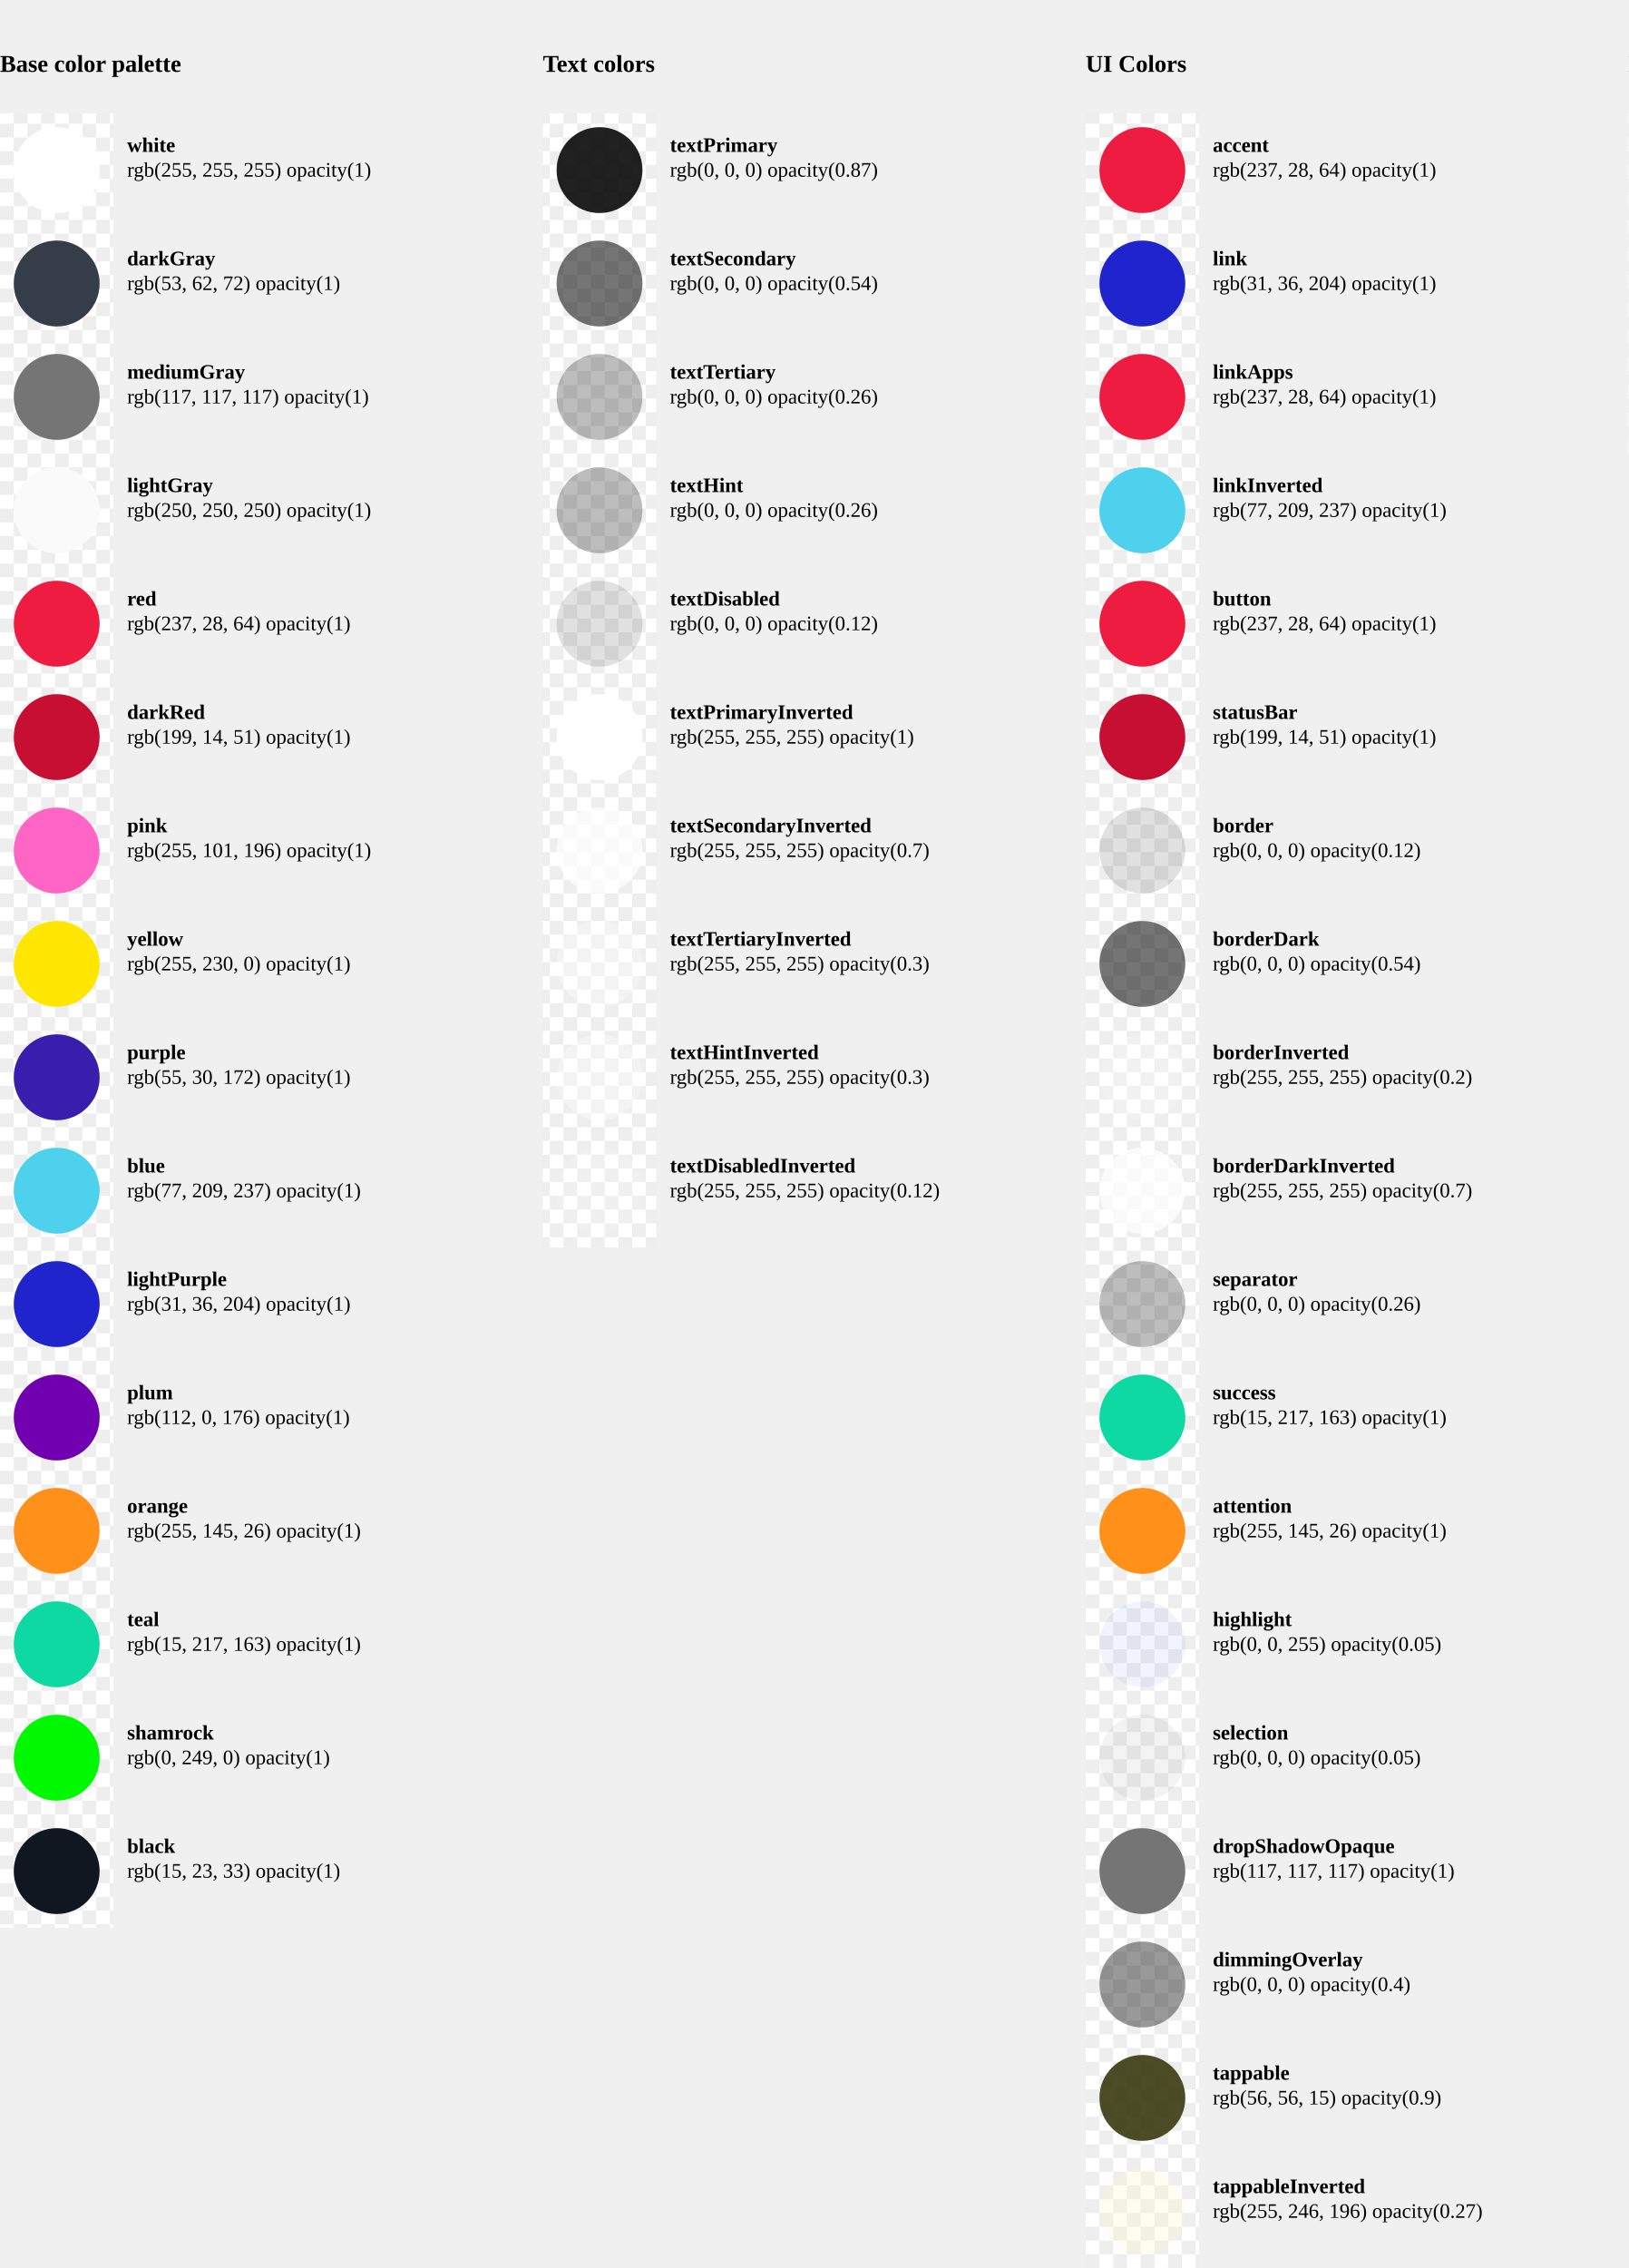
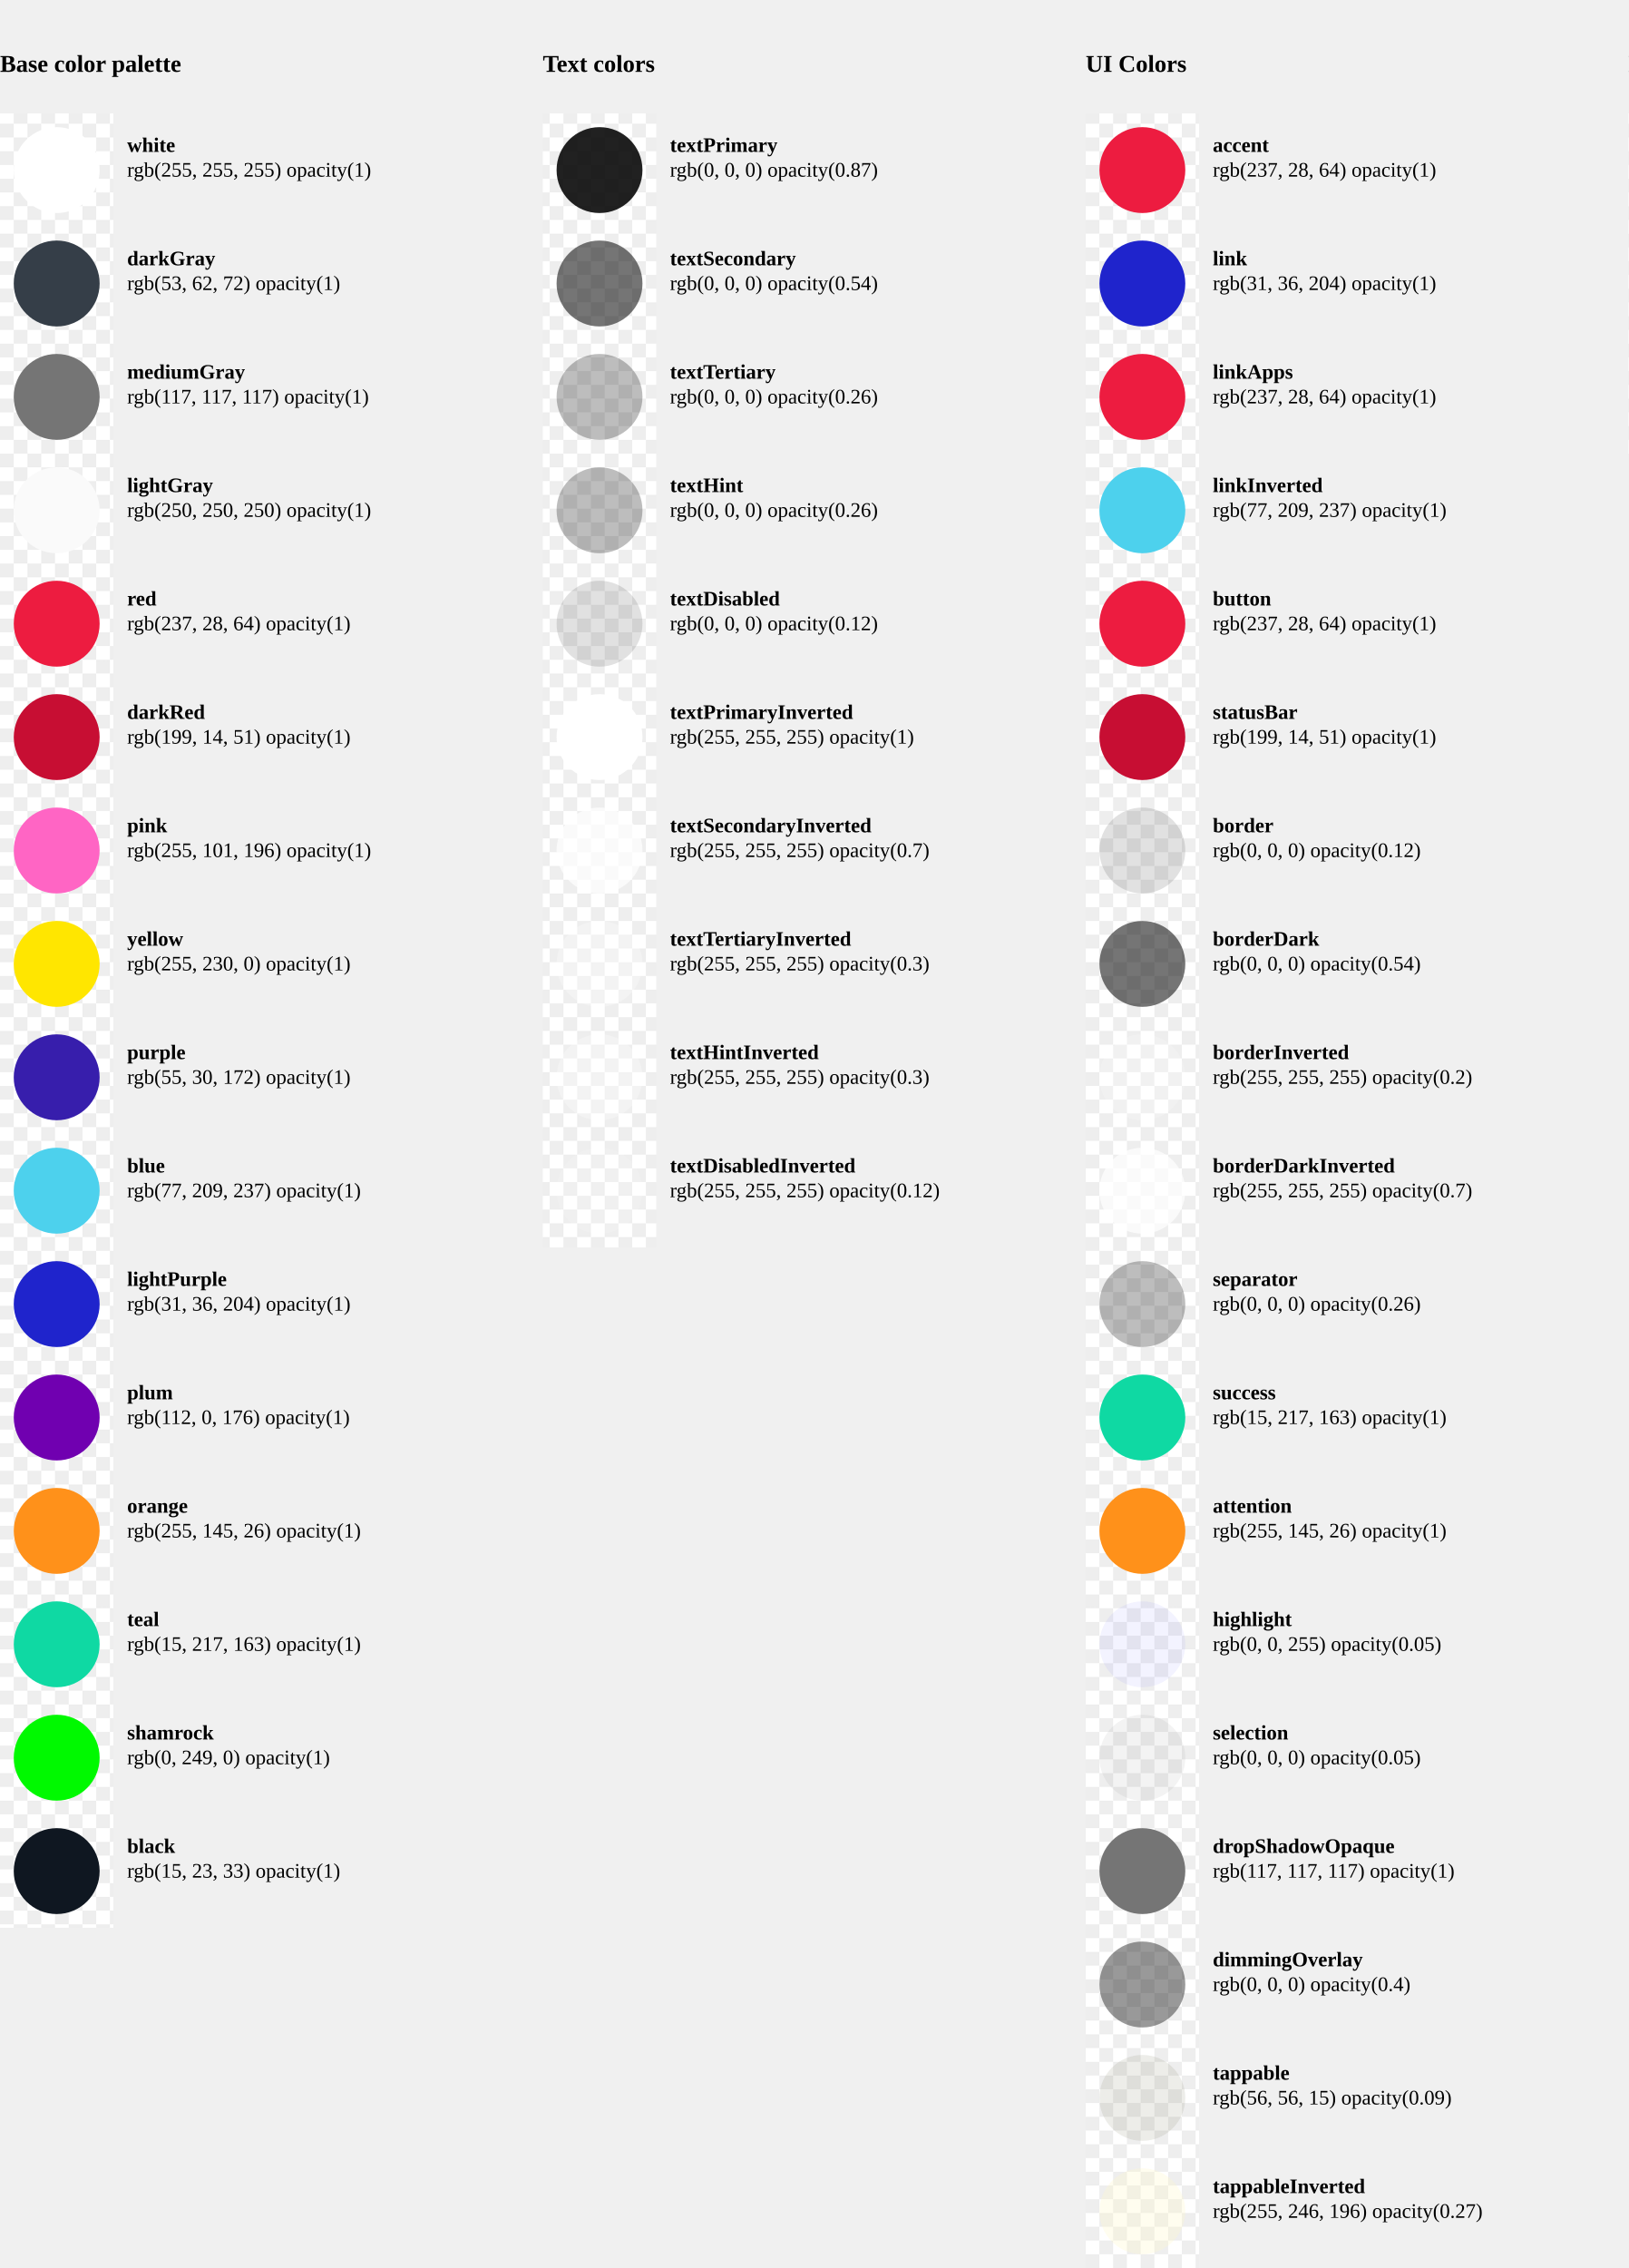
<svg xmlns="http://www.w3.org/2000/svg" version="1.1" id="Meetup_Swatches" x="0px" y="0px" width="948" height="1320" viewBox="0 0 948 1320" xml:space="preserve">
  <defs>
    <pattern id="dark_grid" width="16" height="16" patternUnits="userSpaceOnUse">
      <rect fill="#111" x="0" y="0" width="8" height="8" />
      <rect fill="#222" x="8" y="0" width="8" height="8" />
      <rect fill="#222" x="0" y="8" width="8" height="8" />
      <rect fill="#111" x="8" y="8" width="8" height="8" />
    </pattern>
    <pattern id="light_grid" width="16" height="16" patternUnits="userSpaceOnUse">
      <rect fill="#fff" x="0" y="0" width="8" height="8" />
      <rect fill="#eee" x="8" y="0" width="8" height="8" />
      <rect fill="#eee" x="0" y="8" width="8" height="8" />
      <rect fill="#fff" x="8" y="8" width="8" height="8" />
    </pattern>
  </defs>
  <text x="0" y="25" font-size="14">
    <tspan x="0" dy="1.2em" font-weight="bold">Base color palette</tspan>
    <tspan x="0" dy="1.2em" />
  </text>
  <rect fill="url(#light_grid)" x="0" y="66" width="66" height="1056" />
  <circle cx="33" cy="99" r="25" fill="rgb(255, 255, 255)" opacity="1" />
  <text x="74" y="74" font-size="12">
    <tspan x="74" dy="1.2em" font-weight="bold">white</tspan>
    <tspan x="74" dy="1.2em">rgb(255, 255, 255) opacity(1)</tspan>
  </text>
  <circle cx="33" cy="165" r="25" fill="rgb(53, 62, 72)" opacity="1" />
  <text x="74" y="140" font-size="12">
    <tspan x="74" dy="1.2em" font-weight="bold">darkGray</tspan>
    <tspan x="74" dy="1.2em">rgb(53, 62, 72) opacity(1)</tspan>
  </text>
  <circle cx="33" cy="231" r="25" fill="rgb(117, 117, 117)" opacity="1" />
  <text x="74" y="206" font-size="12">
    <tspan x="74" dy="1.2em" font-weight="bold">mediumGray</tspan>
    <tspan x="74" dy="1.2em">rgb(117, 117, 117) opacity(1)</tspan>
  </text>
  <circle cx="33" cy="297" r="25" fill="rgb(250, 250, 250)" opacity="1" />
  <text x="74" y="272" font-size="12">
    <tspan x="74" dy="1.2em" font-weight="bold">lightGray</tspan>
    <tspan x="74" dy="1.2em">rgb(250, 250, 250) opacity(1)</tspan>
  </text>
  <circle cx="33" cy="363" r="25" fill="rgb(237, 28, 64)" opacity="1" />
  <text x="74" y="338" font-size="12">
    <tspan x="74" dy="1.2em" font-weight="bold">red</tspan>
    <tspan x="74" dy="1.2em">rgb(237, 28, 64) opacity(1)</tspan>
  </text>
  <circle cx="33" cy="429" r="25" fill="rgb(199, 14, 51)" opacity="1" />
  <text x="74" y="404" font-size="12">
    <tspan x="74" dy="1.2em" font-weight="bold">darkRed</tspan>
    <tspan x="74" dy="1.2em">rgb(199, 14, 51) opacity(1)</tspan>
  </text>
  <circle cx="33" cy="495" r="25" fill="rgb(255, 101, 196)" opacity="1" />
  <text x="74" y="470" font-size="12">
    <tspan x="74" dy="1.2em" font-weight="bold">pink</tspan>
    <tspan x="74" dy="1.2em">rgb(255, 101, 196) opacity(1)</tspan>
  </text>
  <circle cx="33" cy="561" r="25" fill="rgb(255, 230, 0)" opacity="1" />
  <text x="74" y="536" font-size="12">
    <tspan x="74" dy="1.2em" font-weight="bold">yellow</tspan>
    <tspan x="74" dy="1.2em">rgb(255, 230, 0) opacity(1)</tspan>
  </text>
  <circle cx="33" cy="627" r="25" fill="rgb(55, 30, 172)" opacity="1" />
  <text x="74" y="602" font-size="12">
    <tspan x="74" dy="1.2em" font-weight="bold">purple</tspan>
    <tspan x="74" dy="1.2em">rgb(55, 30, 172) opacity(1)</tspan>
  </text>
  <circle cx="33" cy="693" r="25" fill="rgb(77, 209, 237)" opacity="1" />
  <text x="74" y="668" font-size="12">
    <tspan x="74" dy="1.2em" font-weight="bold">blue</tspan>
    <tspan x="74" dy="1.2em">rgb(77, 209, 237) opacity(1)</tspan>
  </text>
  <circle cx="33" cy="759" r="25" fill="rgb(31, 36, 204)" opacity="1" />
  <text x="74" y="734" font-size="12">
    <tspan x="74" dy="1.2em" font-weight="bold">lightPurple</tspan>
    <tspan x="74" dy="1.2em">rgb(31, 36, 204) opacity(1)</tspan>
  </text>
  <circle cx="33" cy="825" r="25" fill="rgb(112, 0, 176)" opacity="1" />
  <text x="74" y="800" font-size="12">
    <tspan x="74" dy="1.2em" font-weight="bold">plum</tspan>
    <tspan x="74" dy="1.2em">rgb(112, 0, 176) opacity(1)</tspan>
  </text>
  <circle cx="33" cy="891" r="25" fill="rgb(255, 145, 26)" opacity="1" />
  <text x="74" y="866" font-size="12">
    <tspan x="74" dy="1.2em" font-weight="bold">orange</tspan>
    <tspan x="74" dy="1.2em">rgb(255, 145, 26) opacity(1)</tspan>
  </text>
  <circle cx="33" cy="957" r="25" fill="rgb(15, 217, 163)" opacity="1" />
  <text x="74" y="932" font-size="12">
    <tspan x="74" dy="1.2em" font-weight="bold">teal</tspan>
    <tspan x="74" dy="1.2em">rgb(15, 217, 163) opacity(1)</tspan>
  </text>
  <circle cx="33" cy="1023" r="25" fill="rgb(0, 249, 0)" opacity="1" />
  <text x="74" y="998" font-size="12">
    <tspan x="74" dy="1.2em" font-weight="bold">shamrock</tspan>
    <tspan x="74" dy="1.2em">rgb(0, 249, 0) opacity(1)</tspan>
  </text>
  <circle cx="33" cy="1089" r="25" fill="rgb(15, 23, 33)" opacity="1" />
  <text x="74" y="1064" font-size="12">
    <tspan x="74" dy="1.2em" font-weight="bold">black</tspan>
    <tspan x="74" dy="1.2em">rgb(15, 23, 33) opacity(1)</tspan>
  </text>
  <text x="316" y="25" font-size="14">
    <tspan x="316" dy="1.2em" font-weight="bold">Text colors</tspan>
    <tspan x="316" dy="1.2em" />
  </text>
  <rect fill="url(#light_grid)" x="316" y="66" width="66" height="660" />
  <circle cx="349" cy="99" r="25" fill="rgb(0, 0, 0)" opacity="0.87" />
  <text x="390" y="74" font-size="12">
    <tspan x="390" dy="1.2em" font-weight="bold">textPrimary</tspan>
    <tspan x="390" dy="1.2em">rgb(0, 0, 0) opacity(0.87)</tspan>
  </text>
  <circle cx="349" cy="165" r="25" fill="rgb(0, 0, 0)" opacity="0.54" />
  <text x="390" y="140" font-size="12">
    <tspan x="390" dy="1.2em" font-weight="bold">textSecondary</tspan>
    <tspan x="390" dy="1.2em">rgb(0, 0, 0) opacity(0.54)</tspan>
  </text>
  <circle cx="349" cy="231" r="25" fill="rgb(0, 0, 0)" opacity="0.26" />
  <text x="390" y="206" font-size="12">
    <tspan x="390" dy="1.2em" font-weight="bold">textTertiary</tspan>
    <tspan x="390" dy="1.2em">rgb(0, 0, 0) opacity(0.26)</tspan>
  </text>
  <circle cx="349" cy="297" r="25" fill="rgb(0, 0, 0)" opacity="0.26" />
  <text x="390" y="272" font-size="12">
    <tspan x="390" dy="1.2em" font-weight="bold">textHint</tspan>
    <tspan x="390" dy="1.2em">rgb(0, 0, 0) opacity(0.26)</tspan>
  </text>
  <circle cx="349" cy="363" r="25" fill="rgb(0, 0, 0)" opacity="0.12" />
  <text x="390" y="338" font-size="12">
    <tspan x="390" dy="1.2em" font-weight="bold">textDisabled</tspan>
    <tspan x="390" dy="1.2em">rgb(0, 0, 0) opacity(0.12)</tspan>
  </text>
  <circle cx="349" cy="429" r="25" fill="rgb(255, 255, 255)" opacity="1" />
  <text x="390" y="404" font-size="12">
    <tspan x="390" dy="1.2em" font-weight="bold">textPrimaryInverted</tspan>
    <tspan x="390" dy="1.2em">rgb(255, 255, 255) opacity(1)</tspan>
  </text>
  <circle cx="349" cy="495" r="25" fill="rgb(255, 255, 255)" opacity="0.7" />
  <text x="390" y="470" font-size="12">
    <tspan x="390" dy="1.2em" font-weight="bold">textSecondaryInverted</tspan>
    <tspan x="390" dy="1.2em">rgb(255, 255, 255) opacity(0.7)</tspan>
  </text>
  <circle cx="349" cy="561" r="25" fill="rgb(255, 255, 255)" opacity="0.3" />
  <text x="390" y="536" font-size="12">
    <tspan x="390" dy="1.2em" font-weight="bold">textTertiaryInverted</tspan>
    <tspan x="390" dy="1.2em">rgb(255, 255, 255) opacity(0.3)</tspan>
  </text>
  <circle cx="349" cy="627" r="25" fill="rgb(255, 255, 255)" opacity="0.3" />
  <text x="390" y="602" font-size="12">
    <tspan x="390" dy="1.2em" font-weight="bold">textHintInverted</tspan>
    <tspan x="390" dy="1.2em">rgb(255, 255, 255) opacity(0.3)</tspan>
  </text>
  <circle cx="349" cy="693" r="25" fill="rgb(255, 255, 255)" opacity="0.12" />
  <text x="390" y="668" font-size="12">
    <tspan x="390" dy="1.2em" font-weight="bold">textDisabledInverted</tspan>
    <tspan x="390" dy="1.2em">rgb(255, 255, 255) opacity(0.12)</tspan>
  </text>
  <text x="632" y="25" font-size="14">
    <tspan x="632" dy="1.2em" font-weight="bold">UI Colors</tspan>
    <tspan x="632" dy="1.2em" />
  </text>
  <rect fill="url(#light_grid)" x="632" y="66" width="66" height="1254" />
  <circle cx="665" cy="99" r="25" fill="rgb(237, 28, 64)" opacity="1" />
  <text x="706" y="74" font-size="12">
    <tspan x="706" dy="1.2em" font-weight="bold">accent</tspan>
    <tspan x="706" dy="1.2em">rgb(237, 28, 64) opacity(1)</tspan>
  </text>
  <circle cx="665" cy="165" r="25" fill="rgb(31, 36, 204)" opacity="1" />
  <text x="706" y="140" font-size="12">
    <tspan x="706" dy="1.2em" font-weight="bold">link</tspan>
    <tspan x="706" dy="1.2em">rgb(31, 36, 204) opacity(1)</tspan>
  </text>
  <circle cx="665" cy="231" r="25" fill="rgb(237, 28, 64)" opacity="1" />
  <text x="706" y="206" font-size="12">
    <tspan x="706" dy="1.2em" font-weight="bold">linkApps</tspan>
    <tspan x="706" dy="1.2em">rgb(237, 28, 64) opacity(1)</tspan>
  </text>
  <circle cx="665" cy="297" r="25" fill="rgb(77, 209, 237)" opacity="1" />
  <text x="706" y="272" font-size="12">
    <tspan x="706" dy="1.2em" font-weight="bold">linkInverted</tspan>
    <tspan x="706" dy="1.2em">rgb(77, 209, 237) opacity(1)</tspan>
  </text>
  <circle cx="665" cy="363" r="25" fill="rgb(237, 28, 64)" opacity="1" />
  <text x="706" y="338" font-size="12">
    <tspan x="706" dy="1.2em" font-weight="bold">button</tspan>
    <tspan x="706" dy="1.2em">rgb(237, 28, 64) opacity(1)</tspan>
  </text>
  <circle cx="665" cy="429" r="25" fill="rgb(199, 14, 51)" opacity="1" />
  <text x="706" y="404" font-size="12">
    <tspan x="706" dy="1.2em" font-weight="bold">statusBar</tspan>
    <tspan x="706" dy="1.2em">rgb(199, 14, 51) opacity(1)</tspan>
  </text>
  <circle cx="665" cy="495" r="25" fill="rgb(0, 0, 0)" opacity="0.12" />
  <text x="706" y="470" font-size="12">
    <tspan x="706" dy="1.2em" font-weight="bold">border</tspan>
    <tspan x="706" dy="1.2em">rgb(0, 0, 0) opacity(0.12)</tspan>
  </text>
  <circle cx="665" cy="561" r="25" fill="rgb(0, 0, 0)" opacity="0.54" />
  <text x="706" y="536" font-size="12">
    <tspan x="706" dy="1.2em" font-weight="bold">borderDark</tspan>
    <tspan x="706" dy="1.2em">rgb(0, 0, 0) opacity(0.54)</tspan>
  </text>
  <circle cx="665" cy="627" r="25" fill="rgb(255, 255, 255)" opacity="0.2" />
  <text x="706" y="602" font-size="12">
    <tspan x="706" dy="1.2em" font-weight="bold">borderInverted</tspan>
    <tspan x="706" dy="1.2em">rgb(255, 255, 255) opacity(0.2)</tspan>
  </text>
  <circle cx="665" cy="693" r="25" fill="rgb(255, 255, 255)" opacity="0.7" />
  <text x="706" y="668" font-size="12">
    <tspan x="706" dy="1.2em" font-weight="bold">borderDarkInverted</tspan>
    <tspan x="706" dy="1.2em">rgb(255, 255, 255) opacity(0.7)</tspan>
  </text>
  <circle cx="665" cy="759" r="25" fill="rgb(0, 0, 0)" opacity="0.26" />
  <text x="706" y="734" font-size="12">
    <tspan x="706" dy="1.2em" font-weight="bold">separator</tspan>
    <tspan x="706" dy="1.2em">rgb(0, 0, 0) opacity(0.26)</tspan>
  </text>
  <circle cx="665" cy="825" r="25" fill="rgb(15, 217, 163)" opacity="1" />
  <text x="706" y="800" font-size="12">
    <tspan x="706" dy="1.2em" font-weight="bold">success</tspan>
    <tspan x="706" dy="1.2em">rgb(15, 217, 163) opacity(1)</tspan>
  </text>
  <circle cx="665" cy="891" r="25" fill="rgb(255, 145, 26)" opacity="1" />
  <text x="706" y="866" font-size="12">
    <tspan x="706" dy="1.2em" font-weight="bold">attention</tspan>
    <tspan x="706" dy="1.2em">rgb(255, 145, 26) opacity(1)</tspan>
  </text>
  <circle cx="665" cy="957" r="25" fill="rgb(0, 0, 255)" opacity="0.05" />
  <text x="706" y="932" font-size="12">
    <tspan x="706" dy="1.2em" font-weight="bold">highlight</tspan>
    <tspan x="706" dy="1.2em">rgb(0, 0, 255) opacity(0.05)</tspan>
  </text>
  <circle cx="665" cy="1023" r="25" fill="rgb(0, 0, 0)" opacity="0.05" />
  <text x="706" y="998" font-size="12">
    <tspan x="706" dy="1.2em" font-weight="bold">selection</tspan>
    <tspan x="706" dy="1.2em">rgb(0, 0, 0) opacity(0.05)</tspan>
  </text>
  <circle cx="665" cy="1089" r="25" fill="rgb(117, 117, 117)" opacity="1" />
  <text x="706" y="1064" font-size="12">
    <tspan x="706" dy="1.2em" font-weight="bold">dropShadowOpaque</tspan>
    <tspan x="706" dy="1.2em">rgb(117, 117, 117) opacity(1)</tspan>
  </text>
  <circle cx="665" cy="1155" r="25" fill="rgb(0, 0, 0)" opacity="0.4" />
  <text x="706" y="1130" font-size="12">
    <tspan x="706" dy="1.2em" font-weight="bold">dimmingOverlay</tspan>
    <tspan x="706" dy="1.2em">rgb(0, 0, 0) opacity(0.4)</tspan>
  </text>
-   <circle cx="665" cy="1221" r="25" fill="rgb(56, 56, 15)" opacity="0.9" />
+   <circle cx="665" cy="1221" r="25" fill="rgb(56, 56, 15)" opacity="0.09" />
  <text x="706" y="1196" font-size="12">
    <tspan x="706" dy="1.2em" font-weight="bold">tappable</tspan>
-     <tspan x="706" dy="1.2em">rgb(56, 56, 15) opacity(0.9)</tspan>
+     <tspan x="706" dy="1.2em">rgb(56, 56, 15) opacity(0.09)</tspan>
  </text>
  <circle cx="665" cy="1287" r="25" fill="rgb(255, 246, 196)" opacity="0.27" />
  <text x="706" y="1262" font-size="12">
    <tspan x="706" dy="1.2em" font-weight="bold">tappableInverted</tspan>
    <tspan x="706" dy="1.2em">rgb(255, 246, 196) opacity(0.27)</tspan>
  </text>
  <text x="948" y="25" font-size="14">
    <tspan x="948" dy="1.2em" font-weight="bold">Background colors</tspan>
    <tspan x="948" dy="1.2em" />
  </text>
  <rect fill="url(#light_grid)" x="948" y="66" width="66" height="198" />
  <circle cx="981" cy="99" r="25" fill="rgb(255, 255, 255)" opacity="1" />
  <text x="1022" y="74" font-size="12">
    <tspan x="1022" dy="1.2em" font-weight="bold">contentBG</tspan>
    <tspan x="1022" dy="1.2em">rgb(255, 255, 255) opacity(1)</tspan>
  </text>
  <circle cx="981" cy="165" r="25" fill="rgb(15, 23, 33)" opacity="1" />
  <text x="1022" y="140" font-size="12">
    <tspan x="1022" dy="1.2em" font-weight="bold">contentBGInverted</tspan>
    <tspan x="1022" dy="1.2em">rgb(15, 23, 33) opacity(1)</tspan>
  </text>
  <circle cx="981" cy="231" r="25" fill="rgb(250, 250, 250)" opacity="1" />
  <text x="1022" y="206" font-size="12">
    <tspan x="1022" dy="1.2em" font-weight="bold">collectionBG</tspan>
    <tspan x="1022" dy="1.2em">rgb(250, 250, 250) opacity(1)</tspan>
  </text>
</svg>
